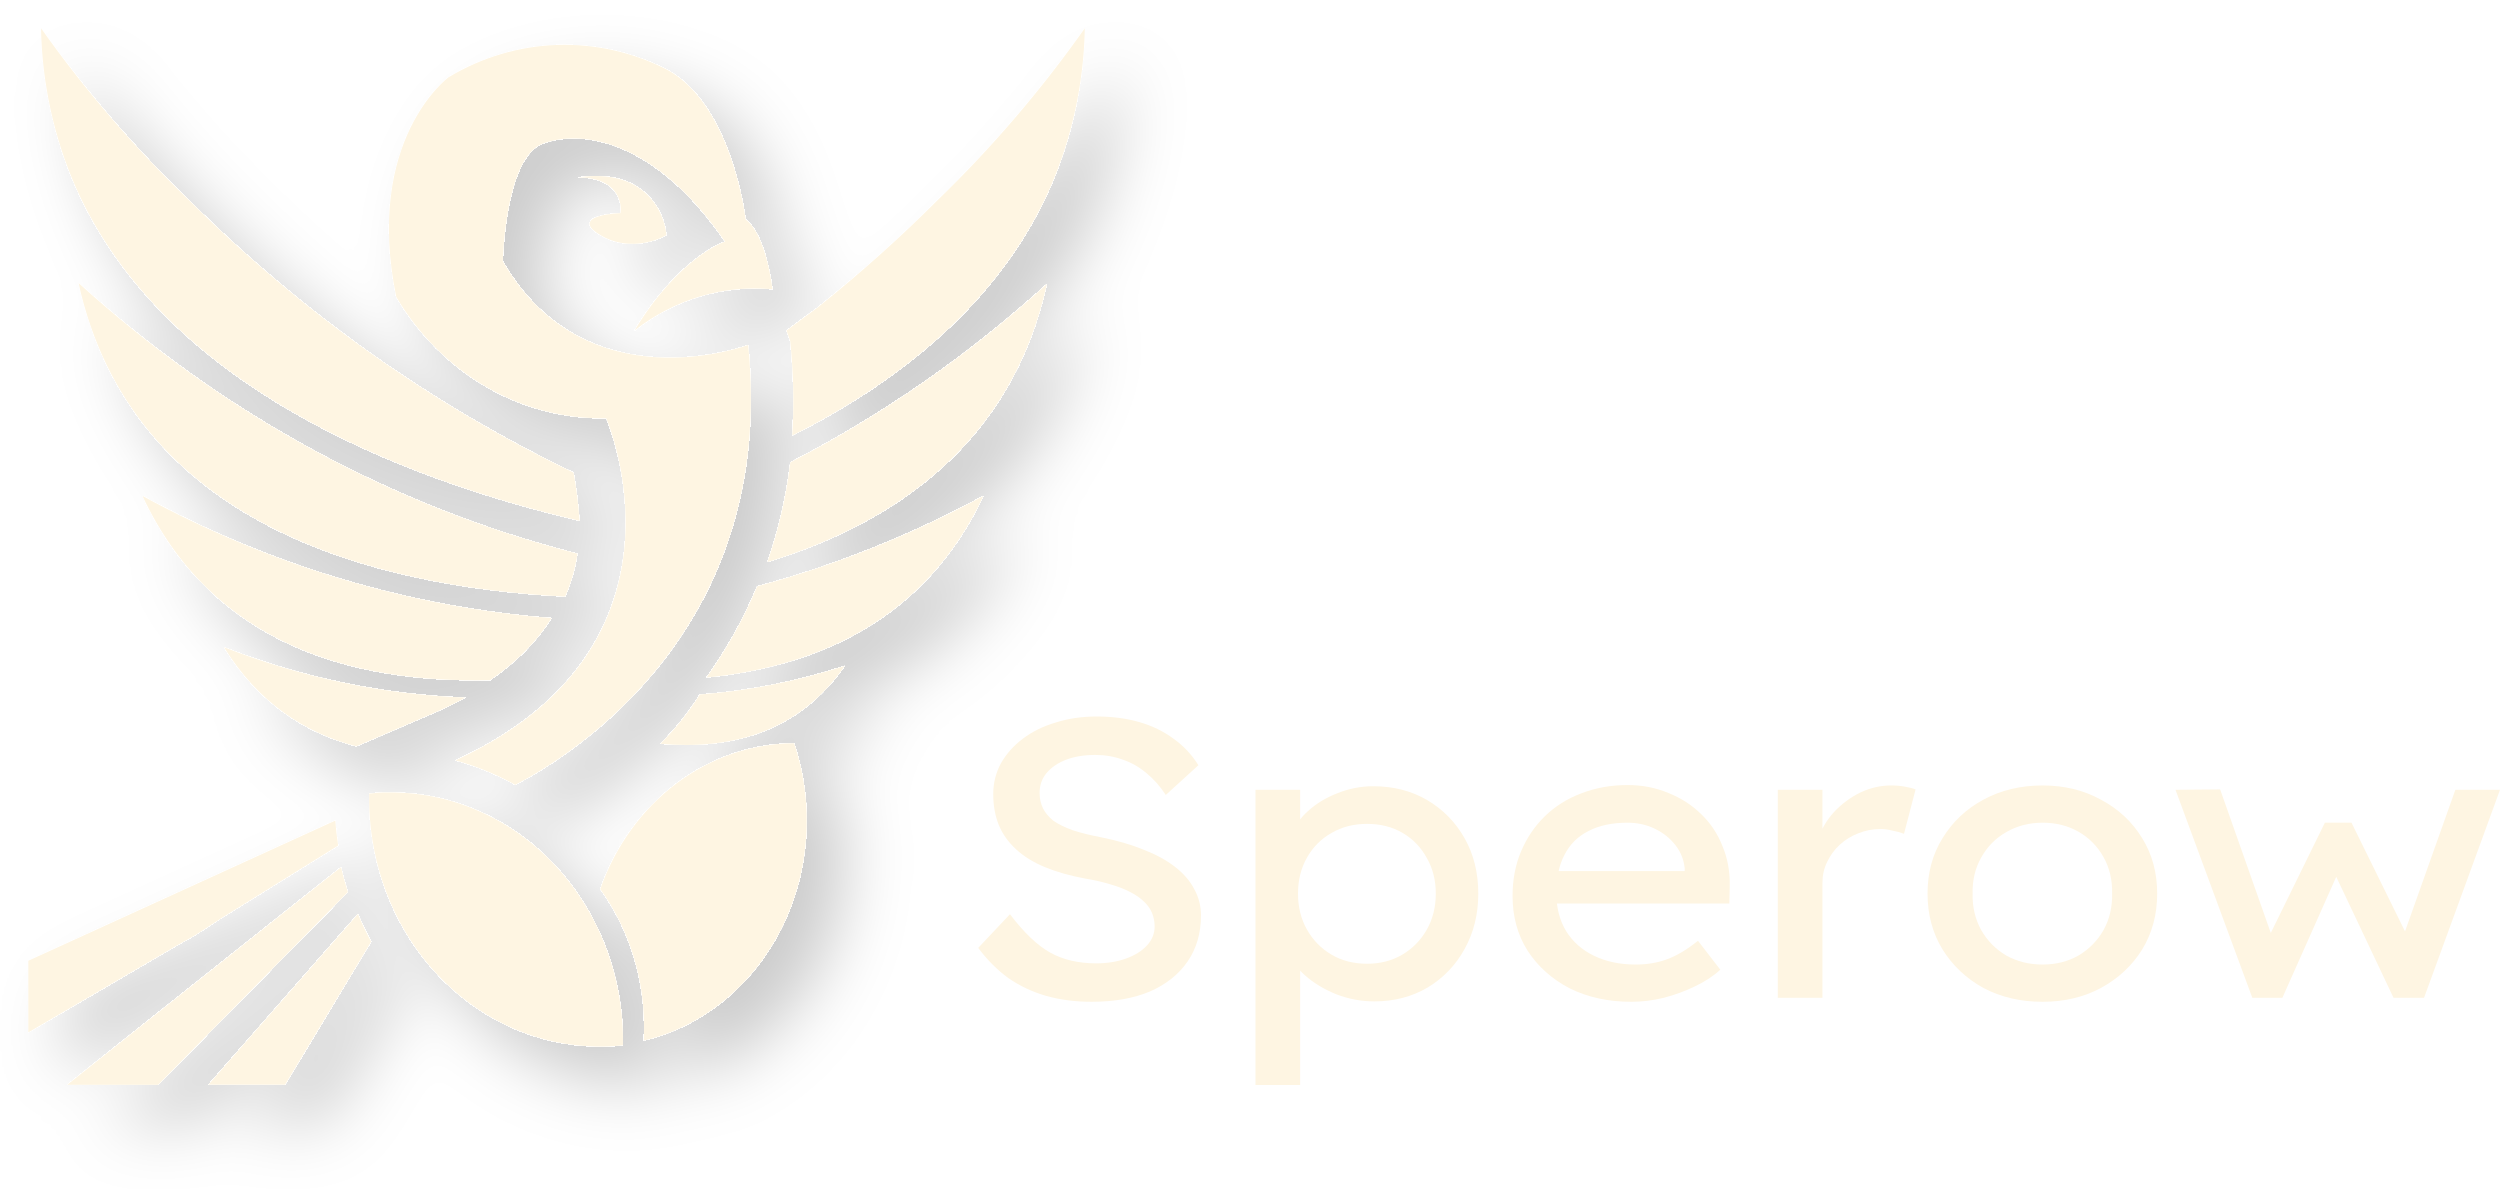
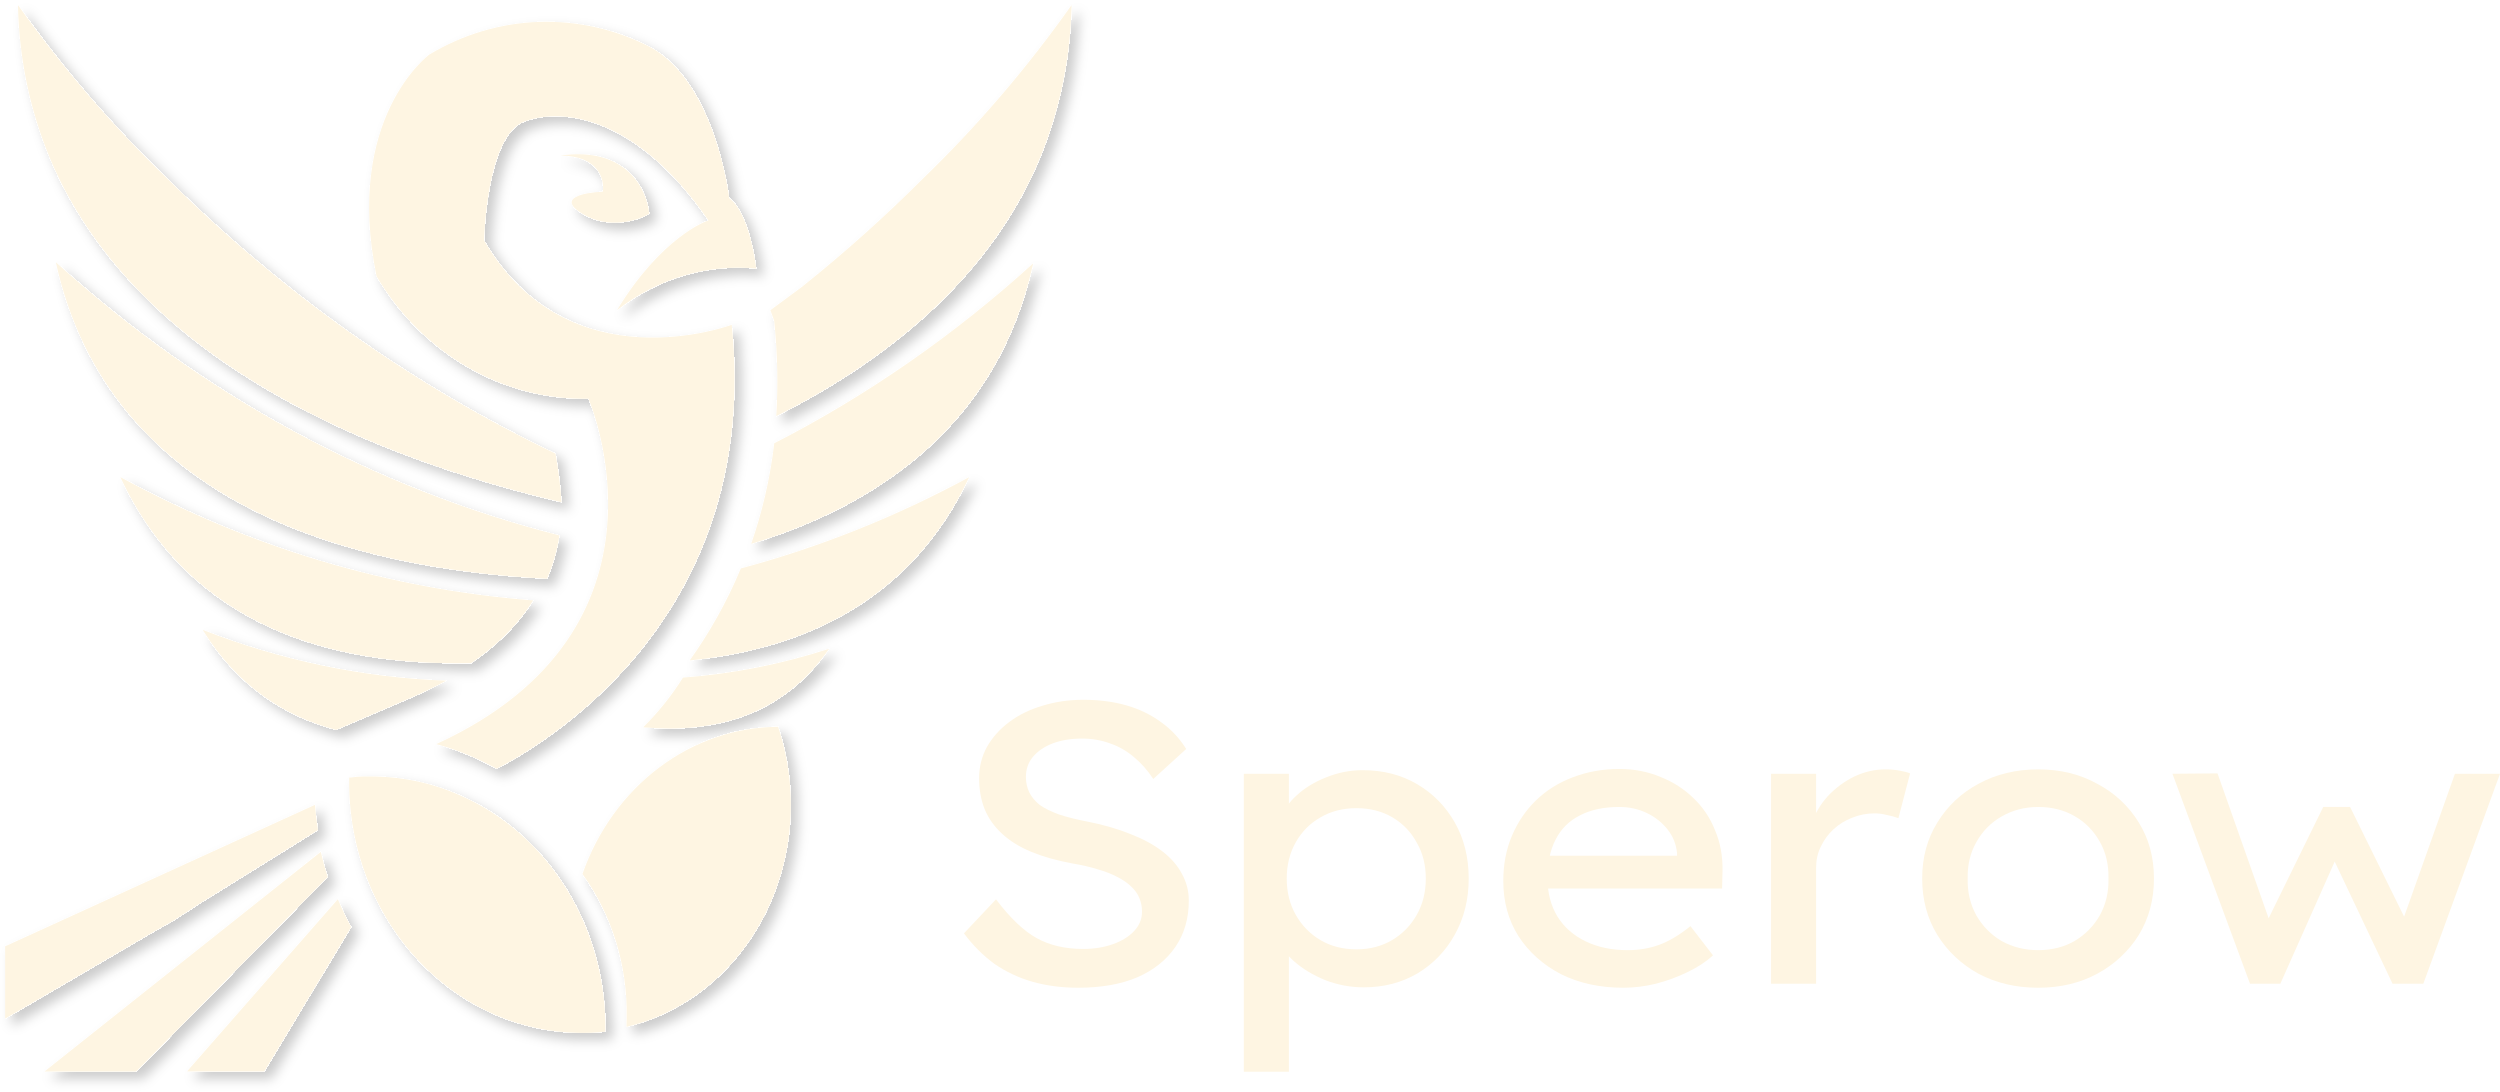
- <svg xmlns="http://www.w3.org/2000/svg" width="265" height="126" viewBox="0 0 265 126" fill="none">
-   <path d="M238.747 105.77L230.603 83.719L235.335 83.677L241.159 100.184L240.112 100.1L246.437 87.206H249.258L255.627 100.141L254.399 100.225L260.268 83.719H265L256.947 105.77H253.716L247.074 91.742L248.12 91.868L241.932 105.77H238.747Z" fill="#FEF5E2" />
-   <path d="M216.513 106.19C214.177 106.19 212.084 105.7 210.234 104.72C208.414 103.712 206.973 102.354 205.912 100.646C204.85 98.91 204.319 96.936 204.319 94.724C204.319 92.512 204.85 90.552 205.912 88.844C206.973 87.108 208.414 85.75 210.234 84.769C212.084 83.762 214.177 83.258 216.513 83.258C218.818 83.258 220.881 83.762 222.701 84.769C224.551 85.75 226.007 87.108 227.069 88.844C228.13 90.552 228.661 92.512 228.661 94.724C228.661 96.936 228.13 98.91 227.069 100.646C226.007 102.354 224.551 103.712 222.701 104.72C220.881 105.7 218.818 106.19 216.513 106.19ZM216.513 102.242C217.939 102.242 219.212 101.92 220.335 101.276C221.457 100.604 222.337 99.708 222.974 98.588C223.611 97.44 223.914 96.152 223.884 94.724C223.914 93.268 223.611 91.98 222.974 90.86C222.337 89.712 221.457 88.816 220.335 88.172C219.212 87.528 217.939 87.206 216.513 87.206C215.087 87.206 213.798 87.542 212.645 88.213C211.523 88.857 210.644 89.754 210.007 90.902C209.37 92.022 209.066 93.296 209.097 94.724C209.066 96.152 209.37 97.44 210.007 98.588C210.644 99.708 211.523 100.604 212.645 101.276C213.798 101.92 215.087 102.242 216.513 102.242Z" fill="#FEF5E2" />
-   <path d="M188.447 105.77V83.719H193.179V90.65L192.724 88.97C193.057 87.906 193.619 86.939 194.407 86.072C195.226 85.204 196.151 84.517 197.183 84.013C198.244 83.51 199.336 83.258 200.458 83.258C200.974 83.258 201.46 83.299 201.914 83.384C202.4 83.468 202.779 83.566 203.052 83.677L201.824 88.382C201.46 88.242 201.05 88.13 200.595 88.046C200.17 87.933 199.746 87.878 199.321 87.878C198.502 87.878 197.713 88.031 196.955 88.34C196.227 88.62 195.575 89.026 194.999 89.558C194.453 90.062 194.013 90.663 193.679 91.364C193.346 92.036 193.179 92.778 193.179 93.59V105.77H188.447Z" fill="#FEF5E2" />
-   <path d="M172.934 106.19C170.477 106.19 168.293 105.714 166.382 104.762C164.501 103.782 163.015 102.452 161.923 100.772C160.862 99.092 160.331 97.159 160.331 94.975C160.331 93.239 160.634 91.657 161.241 90.229C161.847 88.801 162.682 87.569 163.743 86.533C164.835 85.469 166.124 84.657 167.61 84.097C169.127 83.51 170.765 83.215 172.524 83.215C174.071 83.215 175.512 83.495 176.847 84.055C178.181 84.587 179.334 85.329 180.305 86.281C181.306 87.234 182.064 88.367 182.579 89.683C183.126 90.971 183.383 92.385 183.353 93.925L183.308 95.774H163.789L162.742 92.33H179.258L178.576 93.044V92.035C178.485 91.112 178.151 90.285 177.575 89.558C176.998 88.829 176.27 88.255 175.391 87.835C174.511 87.415 173.556 87.206 172.524 87.206C170.886 87.206 169.506 87.499 168.384 88.087C167.262 88.647 166.412 89.487 165.836 90.607C165.26 91.7 164.972 93.057 164.972 94.681C164.972 96.221 165.32 97.566 166.018 98.713C166.716 99.834 167.701 100.702 168.976 101.318C170.25 101.933 171.721 102.242 173.389 102.242C174.572 102.242 175.664 102.059 176.665 101.696C177.696 101.332 178.803 100.674 179.986 99.722L182.352 102.788C181.624 103.46 180.729 104.048 179.668 104.552C178.636 105.056 177.529 105.462 176.346 105.77C175.194 106.05 174.056 106.19 172.934 106.19Z" fill="#FEF5E2" />
-   <path d="M133.083 115.009V83.719H137.816V88.759L137.087 88.381C137.269 87.541 137.785 86.743 138.634 85.987C139.484 85.203 140.515 84.573 141.728 84.097C142.972 83.593 144.246 83.341 145.55 83.341C147.704 83.341 149.615 83.831 151.283 84.811C152.951 85.791 154.271 87.135 155.242 88.843C156.212 90.551 156.698 92.511 156.698 94.723C156.698 96.907 156.212 98.867 155.242 100.603C154.301 102.311 152.997 103.669 151.329 104.677C149.66 105.657 147.78 106.147 145.687 106.147C144.291 106.147 142.942 105.895 141.637 105.391C140.333 104.859 139.226 104.187 138.316 103.375C137.406 102.563 136.845 101.723 136.633 100.855L137.816 100.267V115.009H133.083ZM144.913 102.157C146.308 102.157 147.552 101.835 148.644 101.191C149.736 100.547 150.601 99.665 151.238 98.545C151.875 97.425 152.193 96.151 152.193 94.723C152.193 93.295 151.875 92.035 151.238 90.943C150.631 89.823 149.782 88.941 148.69 88.297C147.598 87.653 146.339 87.331 144.913 87.331C143.488 87.331 142.229 87.653 141.137 88.297C140.045 88.913 139.18 89.781 138.543 90.901C137.906 92.021 137.588 93.295 137.588 94.723C137.588 96.151 137.906 97.425 138.543 98.545C139.18 99.665 140.045 100.547 141.137 101.191C142.229 101.835 143.488 102.157 144.913 102.157Z" fill="#FEF5E2" />
-   <path d="M115.702 106.189C113.973 106.189 112.366 105.98 110.879 105.56C109.423 105.14 108.089 104.51 106.876 103.67C105.693 102.802 104.631 101.738 103.69 100.477L107.057 96.907C108.544 98.868 109.969 100.225 111.334 100.982C112.699 101.738 114.322 102.116 116.203 102.116C117.355 102.116 118.402 101.948 119.342 101.612C120.282 101.276 121.025 100.814 121.572 100.225C122.118 99.637 122.391 98.966 122.391 98.209C122.391 97.706 122.299 97.23 122.118 96.781C121.935 96.334 121.647 95.927 121.253 95.564C120.889 95.199 120.404 94.863 119.797 94.555C119.221 94.248 118.538 93.981 117.75 93.757C116.961 93.505 116.051 93.296 115.02 93.127C113.382 92.82 111.956 92.413 110.743 91.909C109.53 91.405 108.513 90.775 107.694 90.019C106.876 89.263 106.269 88.409 105.874 87.457C105.48 86.477 105.283 85.385 105.283 84.181C105.283 83.005 105.556 81.913 106.102 80.905C106.678 79.897 107.452 79.029 108.422 78.301C109.423 77.545 110.591 76.971 111.926 76.579C113.26 76.159 114.701 75.949 116.248 75.949C117.886 75.949 119.388 76.145 120.752 76.537C122.118 76.929 123.331 77.517 124.392 78.301C125.454 79.057 126.334 79.995 127.031 81.115L123.573 84.265C122.967 83.341 122.284 82.571 121.526 81.955C120.768 81.311 119.934 80.835 119.024 80.527C118.114 80.191 117.143 80.023 116.112 80.023C114.929 80.023 113.897 80.191 113.018 80.527C112.138 80.863 111.44 81.339 110.925 81.955C110.44 82.543 110.197 83.243 110.197 84.055C110.197 84.643 110.318 85.189 110.561 85.693C110.804 86.169 111.167 86.603 111.653 86.995C112.168 87.359 112.851 87.695 113.7 88.003C114.55 88.283 115.566 88.535 116.749 88.76C118.417 89.096 119.903 89.529 121.208 90.061C122.512 90.565 123.619 91.167 124.529 91.868C125.439 92.567 126.121 93.352 126.576 94.219C127.062 95.088 127.304 96.026 127.304 97.033C127.304 98.91 126.834 100.534 125.894 101.905C124.953 103.278 123.619 104.342 121.89 105.098C120.161 105.826 118.098 106.189 115.702 106.189Z" fill="#FEF5E2" />
-   <g filter="url(#filter0_d_301_208)">
-     <path d="M50.765 85.983C47.972 84.74 44.989 84.072 41.968 84.011C41.051 83.993 40.156 83.975 39.278 84.118L39.129 84.115C39.11 85.329 39.167 86.544 39.301 87.75C40.01 94.058 42.811 99.877 47.186 104.135C51.562 108.393 57.218 110.804 63.112 110.923C64.088 110.951 65.065 110.909 66.036 110.798C66.11 105.485 64.691 100.271 61.965 95.843C59.24 91.414 55.336 87.977 50.765 85.983Z" fill="#FEF5E2" />
-     <path d="M63.628 94.242C66.736 98.537 68.376 103.871 68.268 109.333C68.262 109.677 68.257 109.975 68.251 110.295C71.313 109.564 74.195 108.129 76.704 106.089C79.213 104.048 81.291 101.449 82.799 98.465C84.306 95.481 85.209 92.181 85.446 88.788C85.683 85.394 85.249 81.985 84.172 78.789C79.711 78.811 75.361 80.299 71.694 83.058C68.027 85.816 65.215 89.715 63.628 94.242Z" fill="#FEF5E2" />
-     <path fill-rule="evenodd" clip-rule="evenodd" d="M60.798 50.101C45.803 42.931 32.008 33.154 19.969 21.162C14.241 15.65 9.011 9.569 4.349 3C4.46 8.85 5.724 14.609 8.056 19.897C17.404 40.825 42.282 50.688 61.423 55.196C61.329 53.482 61.058 51.591 60.798 50.101Z" fill="#FEF5E2" />
-     <path fill-rule="evenodd" clip-rule="evenodd" d="M61.206 58.693C41.753 53.748 23.639 43.923 8.326 30.002C13.982 55.589 39.592 62.191 59.905 63.235C60.572 61.702 60.979 60.173 61.206 58.693Z" fill="#FEF5E2" />
-     <path fill-rule="evenodd" clip-rule="evenodd" d="M58.448 65.515C43.361 64.354 28.631 59.956 15.104 52.572C22.45 68.277 37.341 72.427 51.954 72.09C54.554 70.301 56.393 68.425 57.701 66.624C57.968 66.256 58.217 65.886 58.448 65.515Z" fill="#FEF5E2" />
-     <path fill-rule="evenodd" clip-rule="evenodd" d="M49.321 73.942C40.603 73.627 31.975 71.83 23.746 68.609C27.387 74.486 32.318 77.68 37.76 79.106L45.82 75.64C47.089 75.095 48.253 74.527 49.321 73.942Z" fill="#FEF5E2" />
-     <path fill-rule="evenodd" clip-rule="evenodd" d="M35.54 86.981C35.571 87.402 35.61 87.823 35.657 88.243L35.657 88.246L35.658 88.249C35.71 88.711 35.773 89.17 35.844 89.627L23.567 97.254L20.709 99.115L18.634 100.283L3 109.433V101.839L35.54 86.981Z" fill="#FEF5E2" />
-     <path fill-rule="evenodd" clip-rule="evenodd" d="M36.148 91.924C36.352 92.814 36.594 93.691 36.871 94.553L16.75 114.992H7.122L36.148 91.924Z" fill="#FEF5E2" />
-     <path fill-rule="evenodd" clip-rule="evenodd" d="M37.942 96.893C38.356 97.894 38.821 98.871 39.334 99.819L30.216 114.972H22.104L37.942 96.893Z" fill="#FEF5E2" />
-     <path fill-rule="evenodd" clip-rule="evenodd" d="M81.876 30.661C76.672 30.169 71.48 31.721 67.257 35.031C71.937 27.331 76.733 25.604 76.868 25.625C69.365 14.68 61.553 13.722 57.531 15.22C53.509 16.719 53.296 27.706 53.296 27.706C62.152 43.001 79.304 36.571 79.304 36.571C82.328 66.436 60.922 79.9 54.619 83.189C53.821 82.744 53.001 82.338 52.162 81.974C50.897 81.415 49.598 80.958 48.276 80.603C74.777 68.455 64.26 44.333 64.26 44.333C59.839 44.413 55.471 43.273 51.575 41.022C47.679 38.771 44.383 35.483 42.003 31.473C38.58 14.804 47.553 8.187 47.553 8.187C51.082 6.071 55.03 4.897 59.068 4.763C63.105 4.629 67.114 5.539 70.757 7.417C77.641 11.204 79.034 23.274 79.034 23.274C81.238 24.876 81.876 30.661 81.876 30.661Z" fill="#FEF5E2" />
-     <path fill-rule="evenodd" clip-rule="evenodd" d="M83.979 46.157C95.509 40.341 105.943 31.962 111.289 19.943C113.618 14.64 114.879 8.866 114.991 3C110.335 9.586 105.113 15.684 99.394 21.211C95.43 25.176 91.275 28.9 86.949 32.368L86.786 32.499C86.721 32.551 86.656 32.603 86.591 32.655L83.366 35.038L83.761 36.141L83.774 36.258C84.127 39.758 84.178 43.055 83.979 46.157Z" fill="#FEF5E2" />
-     <path fill-rule="evenodd" clip-rule="evenodd" d="M81.347 59.574C95.032 55.37 107.27 46.812 110.961 30.123C102.65 37.675 93.508 44.014 83.773 49.013C83.315 52.849 82.469 56.363 81.347 59.574Z" fill="#FEF5E2" />
-     <path fill-rule="evenodd" clip-rule="evenodd" d="M74.894 71.817C86.895 70.612 98.145 65.515 104.238 52.572C96.58 56.725 88.538 59.935 80.264 62.155C78.756 65.785 76.904 68.996 74.894 71.817Z" fill="#FEF5E2" />
-     <path fill-rule="evenodd" clip-rule="evenodd" d="M70.006 78.839C77.335 79.492 84.596 77.707 89.533 70.591C84.522 72.219 79.375 73.232 74.185 73.621C72.921 75.64 71.493 77.366 70.006 78.839Z" fill="#FEF5E2" />
-     <path d="M70.633 24.913C70.438 22.454 68.298 17.789 61.292 18.801C65.34 18.801 65.962 21.33 65.768 22.595C63.887 22.665 60.825 23.227 63.627 24.913C66.429 26.599 69.465 25.616 70.633 24.913Z" fill="#FEF5E2" />
+ <svg xmlns="http://www.w3.org/2000/svg" width="1463" height="639" viewBox="0 0 1463 639" fill="none">
+   <path d="M1316.71 575.685L1271.32 452.81L1297.69 452.575L1330.14 544.557L1324.31 544.09L1359.56 472.236H1375.27L1410.77 544.323L1403.92 544.79L1436.63 452.81H1463L1418.12 575.685H1400.12L1363.1 497.514L1368.94 498.216L1334.45 575.685H1316.71Z" fill="#FEF5E2" />
+   <path d="M1192.8 578.026C1179.79 578.026 1168.13 575.296 1157.82 569.836C1147.67 564.218 1139.65 556.651 1133.73 547.133C1127.81 537.459 1124.86 526.458 1124.86 514.132C1124.86 501.805 1127.81 490.883 1133.73 481.365C1139.65 471.691 1147.67 464.124 1157.82 458.662C1168.13 453.046 1179.79 450.237 1192.8 450.237C1205.65 450.237 1217.15 453.046 1227.29 458.662C1237.6 464.124 1245.71 471.691 1251.63 481.365C1257.54 490.883 1260.5 501.805 1260.5 514.132C1260.5 526.458 1257.54 537.459 1251.63 547.133C1245.71 556.651 1237.6 564.218 1227.29 569.836C1217.15 575.296 1205.65 578.026 1192.8 578.026ZM1192.8 556.027C1200.75 556.027 1207.85 554.232 1214.1 550.644C1220.36 546.898 1225.26 541.905 1228.81 535.664C1232.36 529.267 1234.05 522.09 1233.88 514.132C1234.05 506.019 1232.36 498.841 1228.81 492.599C1225.26 486.202 1220.36 481.209 1214.1 477.621C1207.85 474.031 1200.75 472.238 1192.8 472.238C1184.86 472.238 1177.68 474.11 1171.25 477.854C1165 481.442 1160.1 486.437 1156.55 492.834C1153 499.075 1151.31 506.175 1151.48 514.132C1151.31 522.09 1153 529.267 1156.55 535.664C1160.1 541.905 1165 546.898 1171.25 550.644C1177.68 554.232 1184.86 556.027 1192.8 556.027Z" fill="#FEF5E2" />
+   <path d="M1036.41 575.687V452.811H1062.78V491.429L1060.24 482.067C1062.1 476.138 1065.23 470.754 1069.62 465.917C1074.18 461.081 1079.34 457.258 1085.09 454.449C1091 451.641 1097.09 450.237 1103.34 450.237C1106.21 450.237 1108.92 450.47 1111.45 450.939C1114.16 451.407 1116.27 451.953 1117.79 452.577L1110.95 478.791C1108.92 478.01 1106.64 477.386 1104.1 476.919C1101.74 476.294 1099.37 475.982 1097 475.982C1092.44 475.982 1088.04 476.84 1083.82 478.556C1079.76 480.116 1076.13 482.379 1072.92 485.344C1069.87 488.153 1067.42 491.507 1065.56 495.408C1063.7 499.152 1062.78 503.287 1062.78 507.812V575.687H1036.41Z" fill="#FEF5E2" />
+   <path d="M949.96 578.026C936.268 578.026 924.099 575.374 913.45 570.068C902.969 564.607 894.688 557.196 888.602 547.834C882.687 538.472 879.728 527.706 879.728 515.534C879.728 505.861 881.418 497.045 884.798 489.087C888.179 481.13 892.829 474.265 898.744 468.491C904.83 462.563 912.012 458.038 920.295 454.917C928.746 451.641 937.873 450.001 947.678 450.001C956.298 450.001 964.326 451.562 971.765 454.683C979.201 457.647 985.625 461.782 991.034 467.087C996.611 472.393 1000.84 478.711 1003.71 486.045C1006.75 493.222 1008.19 501.102 1008.02 509.684L1007.77 519.983H898.998L893.166 500.791H985.202L981.398 504.77V499.152C980.892 494.003 979.033 489.399 975.821 485.343C972.609 481.286 968.553 478.088 963.651 475.746C958.749 473.407 953.424 472.237 947.678 472.237C938.551 472.237 930.86 473.874 924.605 477.151C918.35 480.272 913.619 484.953 910.407 491.194C907.195 497.28 905.59 504.847 905.59 513.897C905.59 522.478 907.533 529.968 911.42 536.365C915.309 542.607 920.801 547.444 927.902 550.876C935.001 554.309 943.198 556.026 952.494 556.026C959.087 556.026 965.172 555.011 970.75 552.983C976.496 550.955 982.666 547.288 989.258 541.983L1002.44 559.068C998.387 562.813 993.399 566.089 987.484 568.898C981.736 571.707 975.567 573.97 968.974 575.686C962.553 577.246 956.214 578.026 949.96 578.026Z" fill="#FEF5E2" />
+   <path d="M727.893 627.174V452.809H754.262V480.895L750.204 478.788C751.219 474.107 754.093 469.659 758.825 465.447C763.558 461.078 769.306 457.567 776.065 454.915C782.997 452.106 790.096 450.702 797.364 450.702C809.365 450.702 820.013 453.432 829.311 458.894C838.607 464.355 845.96 471.845 851.369 481.363C856.777 490.88 859.482 501.803 859.482 514.13C859.482 526.299 856.777 537.222 851.369 546.896C846.129 556.413 838.861 563.982 829.563 569.598C820.268 575.06 809.788 577.791 798.125 577.791C790.349 577.791 782.827 576.386 775.559 573.577C768.291 570.612 762.122 566.868 757.051 562.343C751.98 557.818 748.853 553.137 747.67 548.3L754.262 545.023V627.174H727.893ZM793.815 555.555C801.589 555.555 808.519 553.762 814.605 550.172C820.691 546.584 825.507 541.668 829.057 535.428C832.606 529.187 834.38 522.087 834.38 514.13C834.38 506.172 832.606 499.15 829.057 493.064C825.676 486.823 820.943 481.909 814.859 478.319C808.773 474.731 801.758 472.937 793.815 472.937C785.87 472.937 778.856 474.731 772.77 478.319C766.686 481.753 761.868 486.59 758.318 492.831C754.769 499.073 752.995 506.172 752.995 514.13C752.995 522.087 754.769 529.187 758.318 535.428C761.868 541.668 766.686 546.584 772.77 550.172C778.856 553.762 785.87 555.555 793.815 555.555Z" fill="#FEF5E2" />
+   <path d="M631.035 578.025C621.401 578.025 612.443 576.856 604.16 574.516C596.047 572.174 588.61 568.665 581.849 563.984C575.256 559.147 569.339 553.217 564.1 546.195L582.862 526.301C591.145 537.223 599.089 544.79 606.695 549.004C614.302 553.217 623.344 555.324 633.825 555.324C640.247 555.324 646.079 554.387 651.318 552.515C656.558 550.643 660.699 548.069 663.742 544.79C666.785 541.514 668.307 537.77 668.307 533.556C668.307 530.749 667.798 528.096 666.785 525.599C665.77 523.103 664.165 520.84 661.967 518.812C659.939 516.783 657.235 514.911 653.855 513.195C650.643 511.478 646.839 509.995 642.446 508.748C638.05 507.344 632.979 506.174 627.233 505.237C618.104 503.521 610.161 501.258 603.4 498.449C596.638 495.64 590.976 492.131 586.411 487.917C581.849 483.704 578.468 478.946 576.269 473.641C574.073 468.179 572.974 462.094 572.974 455.385C572.974 448.831 574.496 442.746 577.538 437.128C580.75 431.512 585.06 426.675 590.469 422.617C596.047 418.405 602.554 415.206 609.992 413.022C617.429 410.681 625.457 409.511 634.078 409.511C643.205 409.511 651.572 410.604 659.178 412.788C666.785 414.971 673.546 418.25 679.462 422.617C685.379 426.831 690.279 432.058 694.168 438.299L674.897 455.852C671.517 450.704 667.715 446.413 663.488 442.981C659.263 439.391 654.615 436.739 649.544 435.023C644.474 433.149 639.065 432.214 633.317 432.214C626.724 432.214 620.978 433.149 616.076 435.023C611.174 436.895 607.287 439.548 604.413 442.981C601.709 446.257 600.357 450.157 600.357 454.682C600.357 457.959 601.032 461.002 602.385 463.81C603.737 466.463 605.765 468.881 608.471 471.065C611.343 473.095 615.147 474.967 619.88 476.683C624.613 478.243 630.274 479.648 636.866 480.896C646.164 482.769 654.447 485.187 661.714 488.152C668.982 490.959 675.151 494.315 680.222 498.216C685.293 502.116 689.097 506.486 691.632 511.322C694.337 516.159 695.689 521.387 695.689 527.003C695.689 537.458 693.069 546.508 687.83 554.153C682.588 561.798 675.151 567.728 665.516 571.941C655.883 575.997 644.388 578.025 631.035 578.025Z" fill="#FEF5E2" />
+   <g filter="url(#filter0_d_627_1505)">
+     <path d="M269.172 465.423C253.609 458.501 236.983 454.775 220.15 454.437C215.04 454.333 210.05 454.232 205.162 455.031L204.33 455.014C204.223 461.782 204.543 468.552 205.288 475.273C209.24 510.421 224.846 542.848 249.23 566.576C273.612 590.307 305.129 603.739 337.974 604.404C343.415 604.559 348.859 604.326 354.27 603.709C354.682 574.098 346.775 545.047 331.586 520.367C316.4 495.687 294.643 476.535 269.172 465.423Z" fill="#FEF5E2" />
+     <path d="M340.851 511.445C358.171 535.385 367.308 565.106 366.707 595.541C366.672 597.458 366.644 599.118 366.614 600.906C383.674 596.828 399.734 588.834 413.716 577.464C427.699 566.092 439.278 551.607 447.68 534.98C456.082 518.351 461.114 499.965 462.432 481.054C463.753 462.142 461.333 443.144 455.334 425.333C430.475 425.458 406.234 433.752 385.799 449.123C365.365 464.493 349.693 486.22 340.851 511.445Z" fill="#FEF5E2" />
+     <path fill-rule="evenodd" clip-rule="evenodd" d="M325.081 265.469C241.521 225.515 164.646 171.036 97.559 104.208C65.642 73.49 36.498 39.604 10.516 3C11.137 35.6 18.178 67.691 31.174 97.161C83.269 213.778 221.9 268.741 328.562 293.863C328.039 284.311 326.532 273.775 325.081 265.469Z" fill="#FEF5E2" />
+     <path fill-rule="evenodd" clip-rule="evenodd" d="M327.355 313.35C218.953 285.795 118.01 231.044 32.678 153.472C64.199 296.056 206.909 332.843 320.102 338.659C323.82 330.12 326.09 321.6 327.355 313.35Z" fill="#FEF5E2" />
+     <path fill-rule="evenodd" clip-rule="evenodd" d="M311.987 351.365C227.913 344.898 145.831 320.388 70.453 279.238C111.388 366.759 194.368 389.884 275.798 388.005C290.283 378.035 300.533 367.584 307.82 357.548C309.313 355.495 310.698 353.433 311.987 351.365Z" fill="#FEF5E2" />
+     <path fill-rule="evenodd" clip-rule="evenodd" d="M261.126 398.325C212.544 396.571 164.463 386.559 118.605 368.607C138.896 401.358 166.373 419.157 196.698 427.104L241.615 407.79C248.687 404.75 255.174 401.584 261.126 398.325Z" fill="#FEF5E2" />
+     <path fill-rule="evenodd" clip-rule="evenodd" d="M184.332 470.983C184.503 473.332 184.72 475.676 184.982 478.016L184.984 478.035L184.986 478.053C185.279 480.626 185.626 483.184 186.026 485.73L117.612 528.233L101.681 538.602L90.118 545.114L3 596.101V553.784L184.332 470.983Z" fill="#FEF5E2" />
+     <path fill-rule="evenodd" clip-rule="evenodd" d="M187.717 498.528C188.858 503.487 190.203 508.376 191.746 513.182L79.622 627.079H25.971L187.717 498.528Z" fill="#FEF5E2" />
+     <path fill-rule="evenodd" clip-rule="evenodd" d="M197.712 526.222C200.022 531.801 202.612 537.244 205.471 542.525L154.66 626.969H109.457L197.712 526.222Z" fill="#FEF5E2" />
+     <path fill-rule="evenodd" clip-rule="evenodd" d="M442.538 157.141C413.541 154.401 384.605 163.051 361.075 181.493C387.151 138.587 413.875 128.963 414.63 129.079C372.819 68.084 329.287 62.75 306.872 71.099C284.46 79.448 283.273 140.675 283.273 140.675C332.627 225.905 428.207 190.073 428.207 190.073C445.054 356.498 325.769 431.527 290.649 449.857C286.201 447.374 281.632 445.112 276.956 443.082C269.905 439.972 262.667 437.421 255.302 435.445C402.979 367.751 344.373 233.326 344.373 233.326C319.733 233.773 295.397 227.422 273.685 214.877C251.975 202.332 233.61 184.012 220.345 161.663C201.271 68.78 251.27 31.905 251.27 31.905C270.935 20.113 292.94 13.569 315.439 12.822C337.938 12.076 360.277 17.148 380.579 27.614C418.939 48.719 426.699 115.976 426.699 115.976C438.983 124.904 442.538 157.141 442.538 157.141Z" fill="#FEF5E2" />
+     <path fill-rule="evenodd" clip-rule="evenodd" d="M454.257 243.491C518.508 211.083 576.65 164.389 606.443 97.415C619.419 67.865 626.45 35.688 627.07 3C601.127 39.703 572.026 73.681 540.157 104.482C518.066 126.578 494.913 147.329 470.809 166.654L469.901 167.382C469.538 167.672 469.176 167.961 468.812 168.251L450.842 181.533L453.045 187.676L453.112 188.334C455.081 207.835 455.367 226.206 454.257 243.491Z" fill="#FEF5E2" />
+     <path fill-rule="evenodd" clip-rule="evenodd" d="M439.591 318.262C515.849 294.834 584.047 247.14 604.614 154.144C558.299 196.23 507.358 231.554 453.107 259.407C450.554 280.782 445.841 300.366 439.591 318.262Z" fill="#FEF5E2" />
+     <path fill-rule="evenodd" clip-rule="evenodd" d="M403.628 386.482C470.506 379.769 533.196 351.365 567.153 279.238C524.475 302.386 479.663 320.27 433.558 332.641C425.152 352.869 414.835 370.762 403.628 386.482Z" fill="#FEF5E2" />
+     <path fill-rule="evenodd" clip-rule="evenodd" d="M376.394 425.613C417.234 429.252 457.697 419.309 485.208 379.654C457.286 388.725 428.601 394.371 399.682 396.538C392.638 407.788 384.676 417.408 376.394 425.613Z" fill="#FEF5E2" />
+     <path d="M379.885 125.111C378.8 111.408 366.872 85.411 327.833 91.049C350.389 91.049 353.859 105.144 352.774 112.191C342.293 112.583 325.23 115.715 340.846 125.111C356.461 134.508 373.378 129.026 379.885 125.111Z" fill="#FEF5E2" />
  </g>
  <defs>
-     <filter id="filter0_d_301_208" x="0" y="0" width="125.991" height="125.992" filterUnits="userSpaceOnUse" color-interpolation-filters="sRGB">
+     <filter id="filter0_d_627_1505" x="0" y="0" width="638.07" height="638.079" filterUnits="userSpaceOnUse" color-interpolation-filters="sRGB">
      <feFlood flood-opacity="0" result="BackgroundImageFix" />
      <feColorMatrix in="SourceAlpha" type="matrix" values="0 0 0 0 0 0 0 0 0 0 0 0 0 0 0 0 0 0 127 0" result="hardAlpha" />
      <feOffset dx="4" dy="4" />
      <feGaussianBlur stdDeviation="3.5" />
      <feComposite in2="hardAlpha" operator="out" />
      <feColorMatrix type="matrix" values="0 0 0 0 0 0 0 0 0 0 0 0 0 0 0 0 0 0 0.2 0" />
-       <feBlend mode="normal" in2="BackgroundImageFix" result="effect1_dropShadow_301_208" />
-       <feBlend mode="normal" in="SourceGraphic" in2="effect1_dropShadow_301_208" result="shape" />
+       <feBlend mode="normal" in2="BackgroundImageFix" result="effect1_dropShadow_627_1505" />
+       <feBlend mode="normal" in="SourceGraphic" in2="effect1_dropShadow_627_1505" result="shape" />
    </filter>
  </defs>
</svg>
